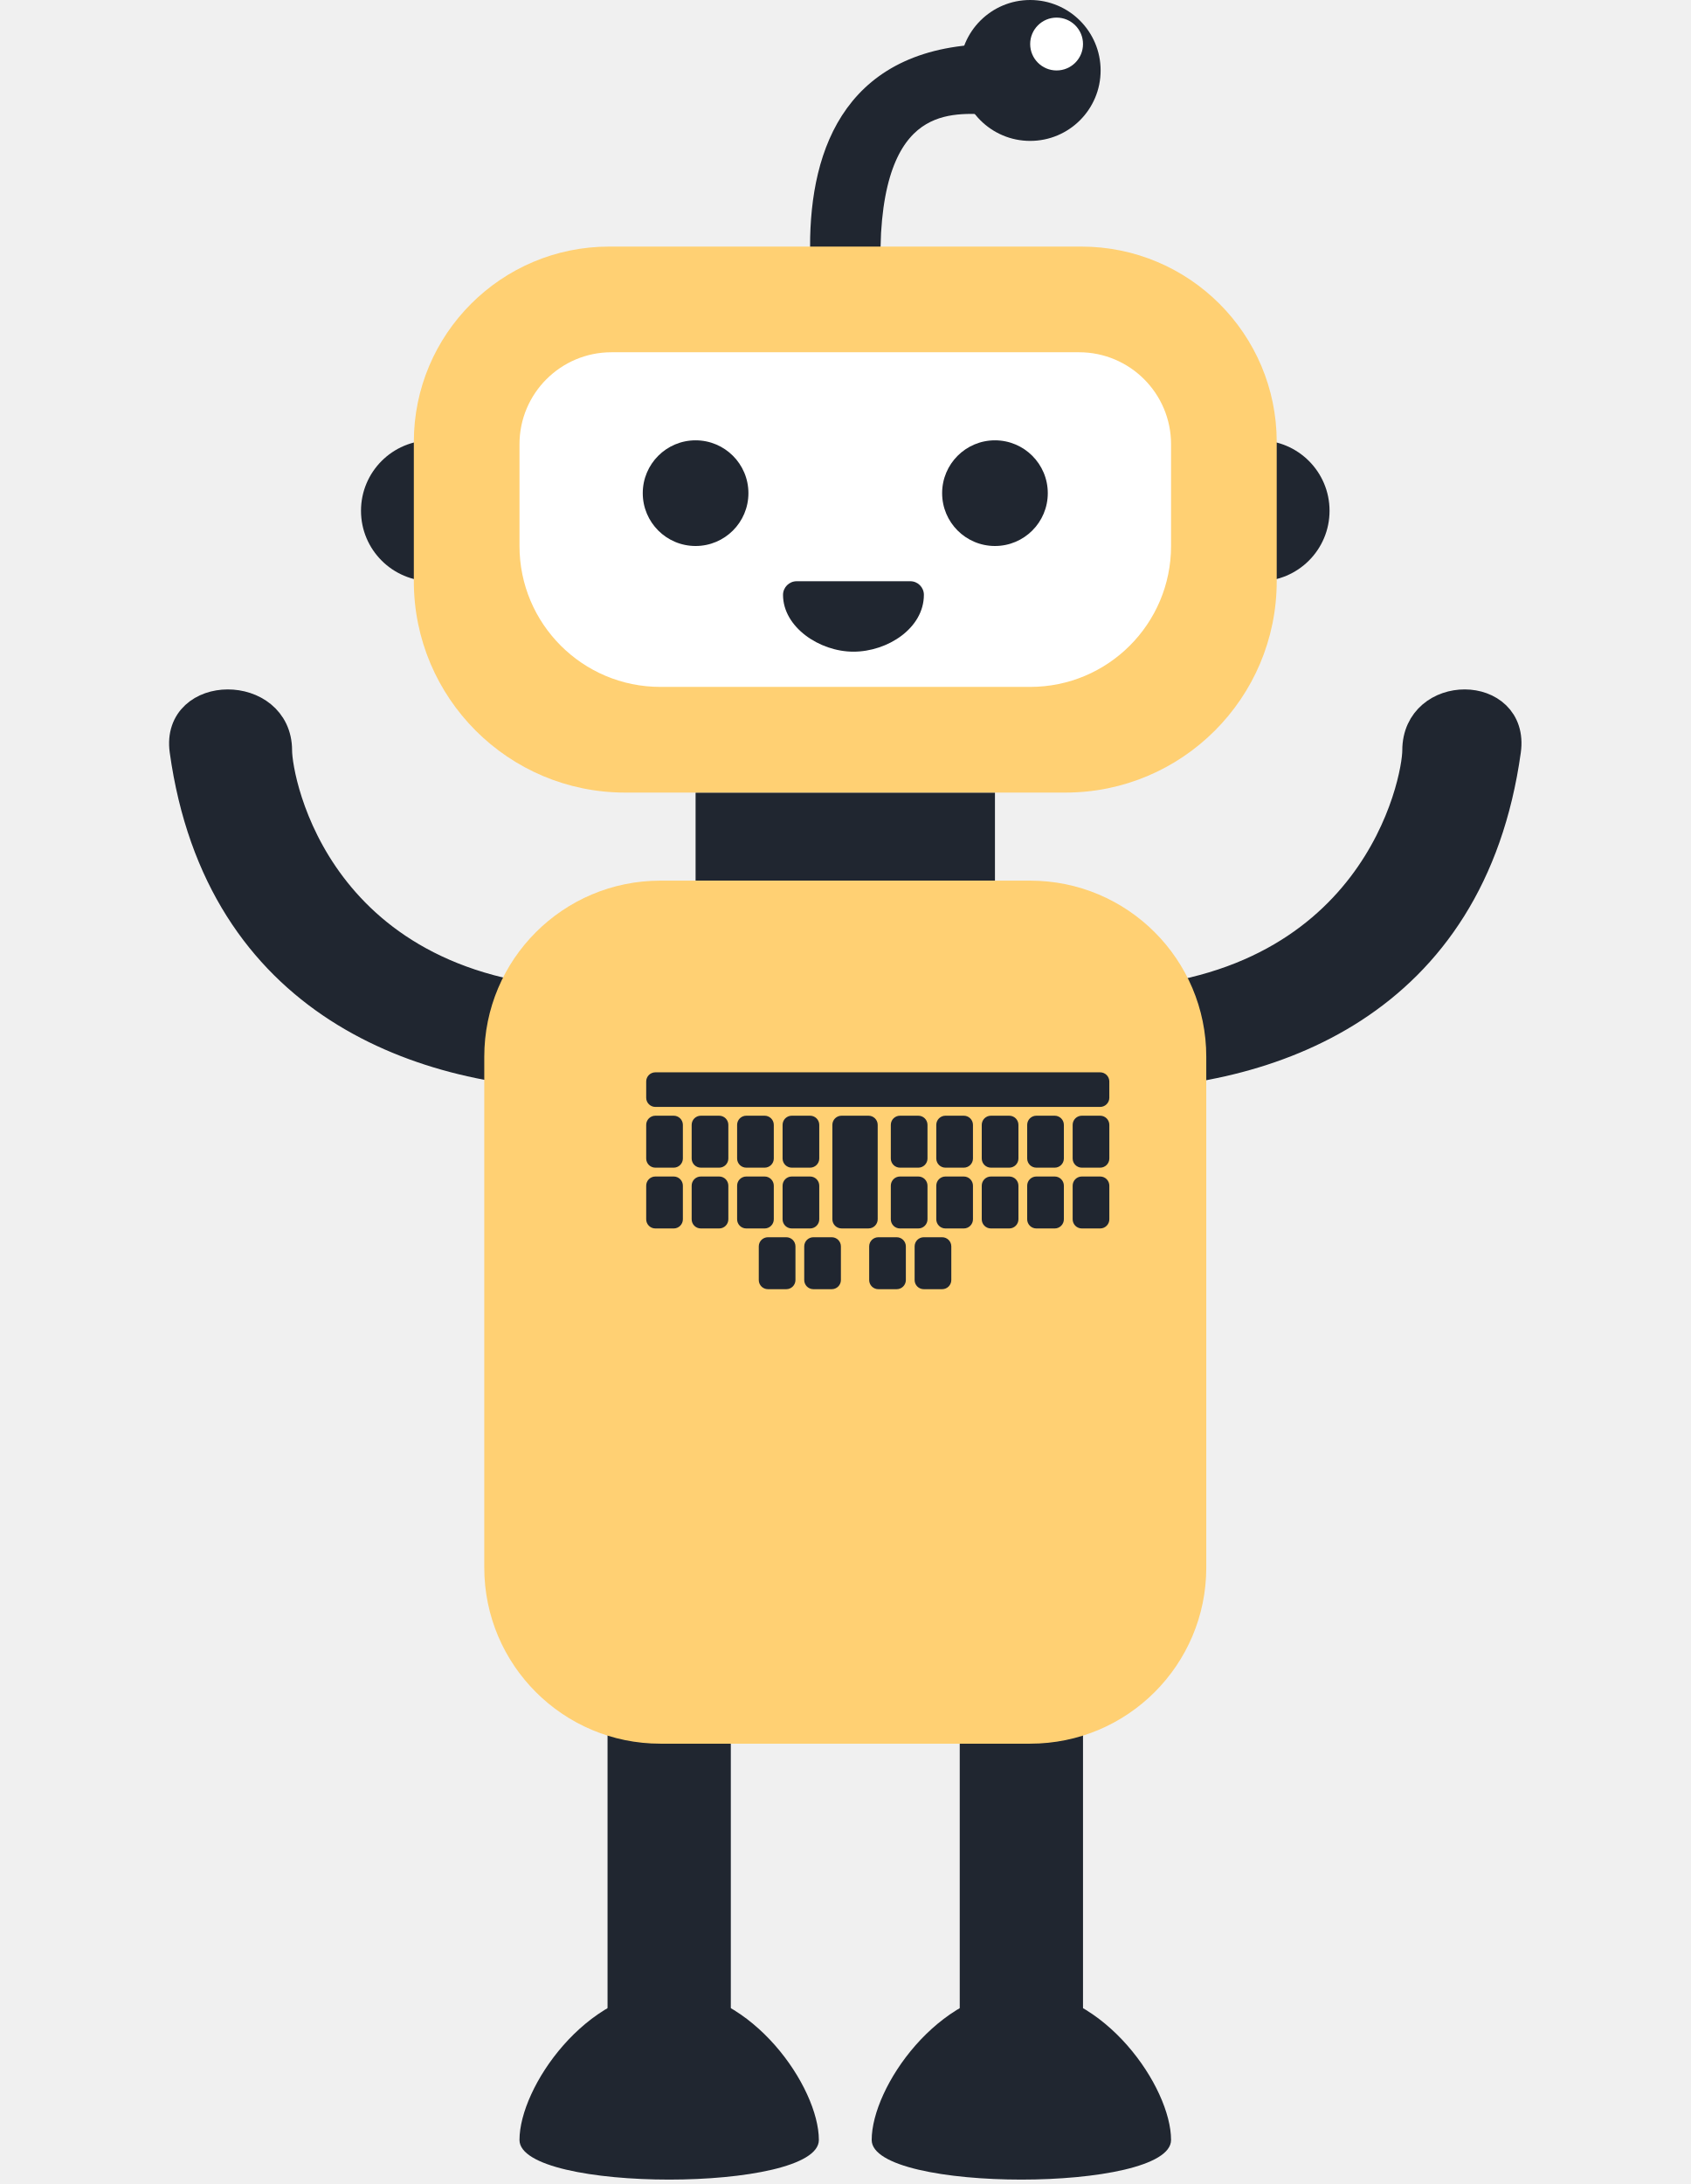
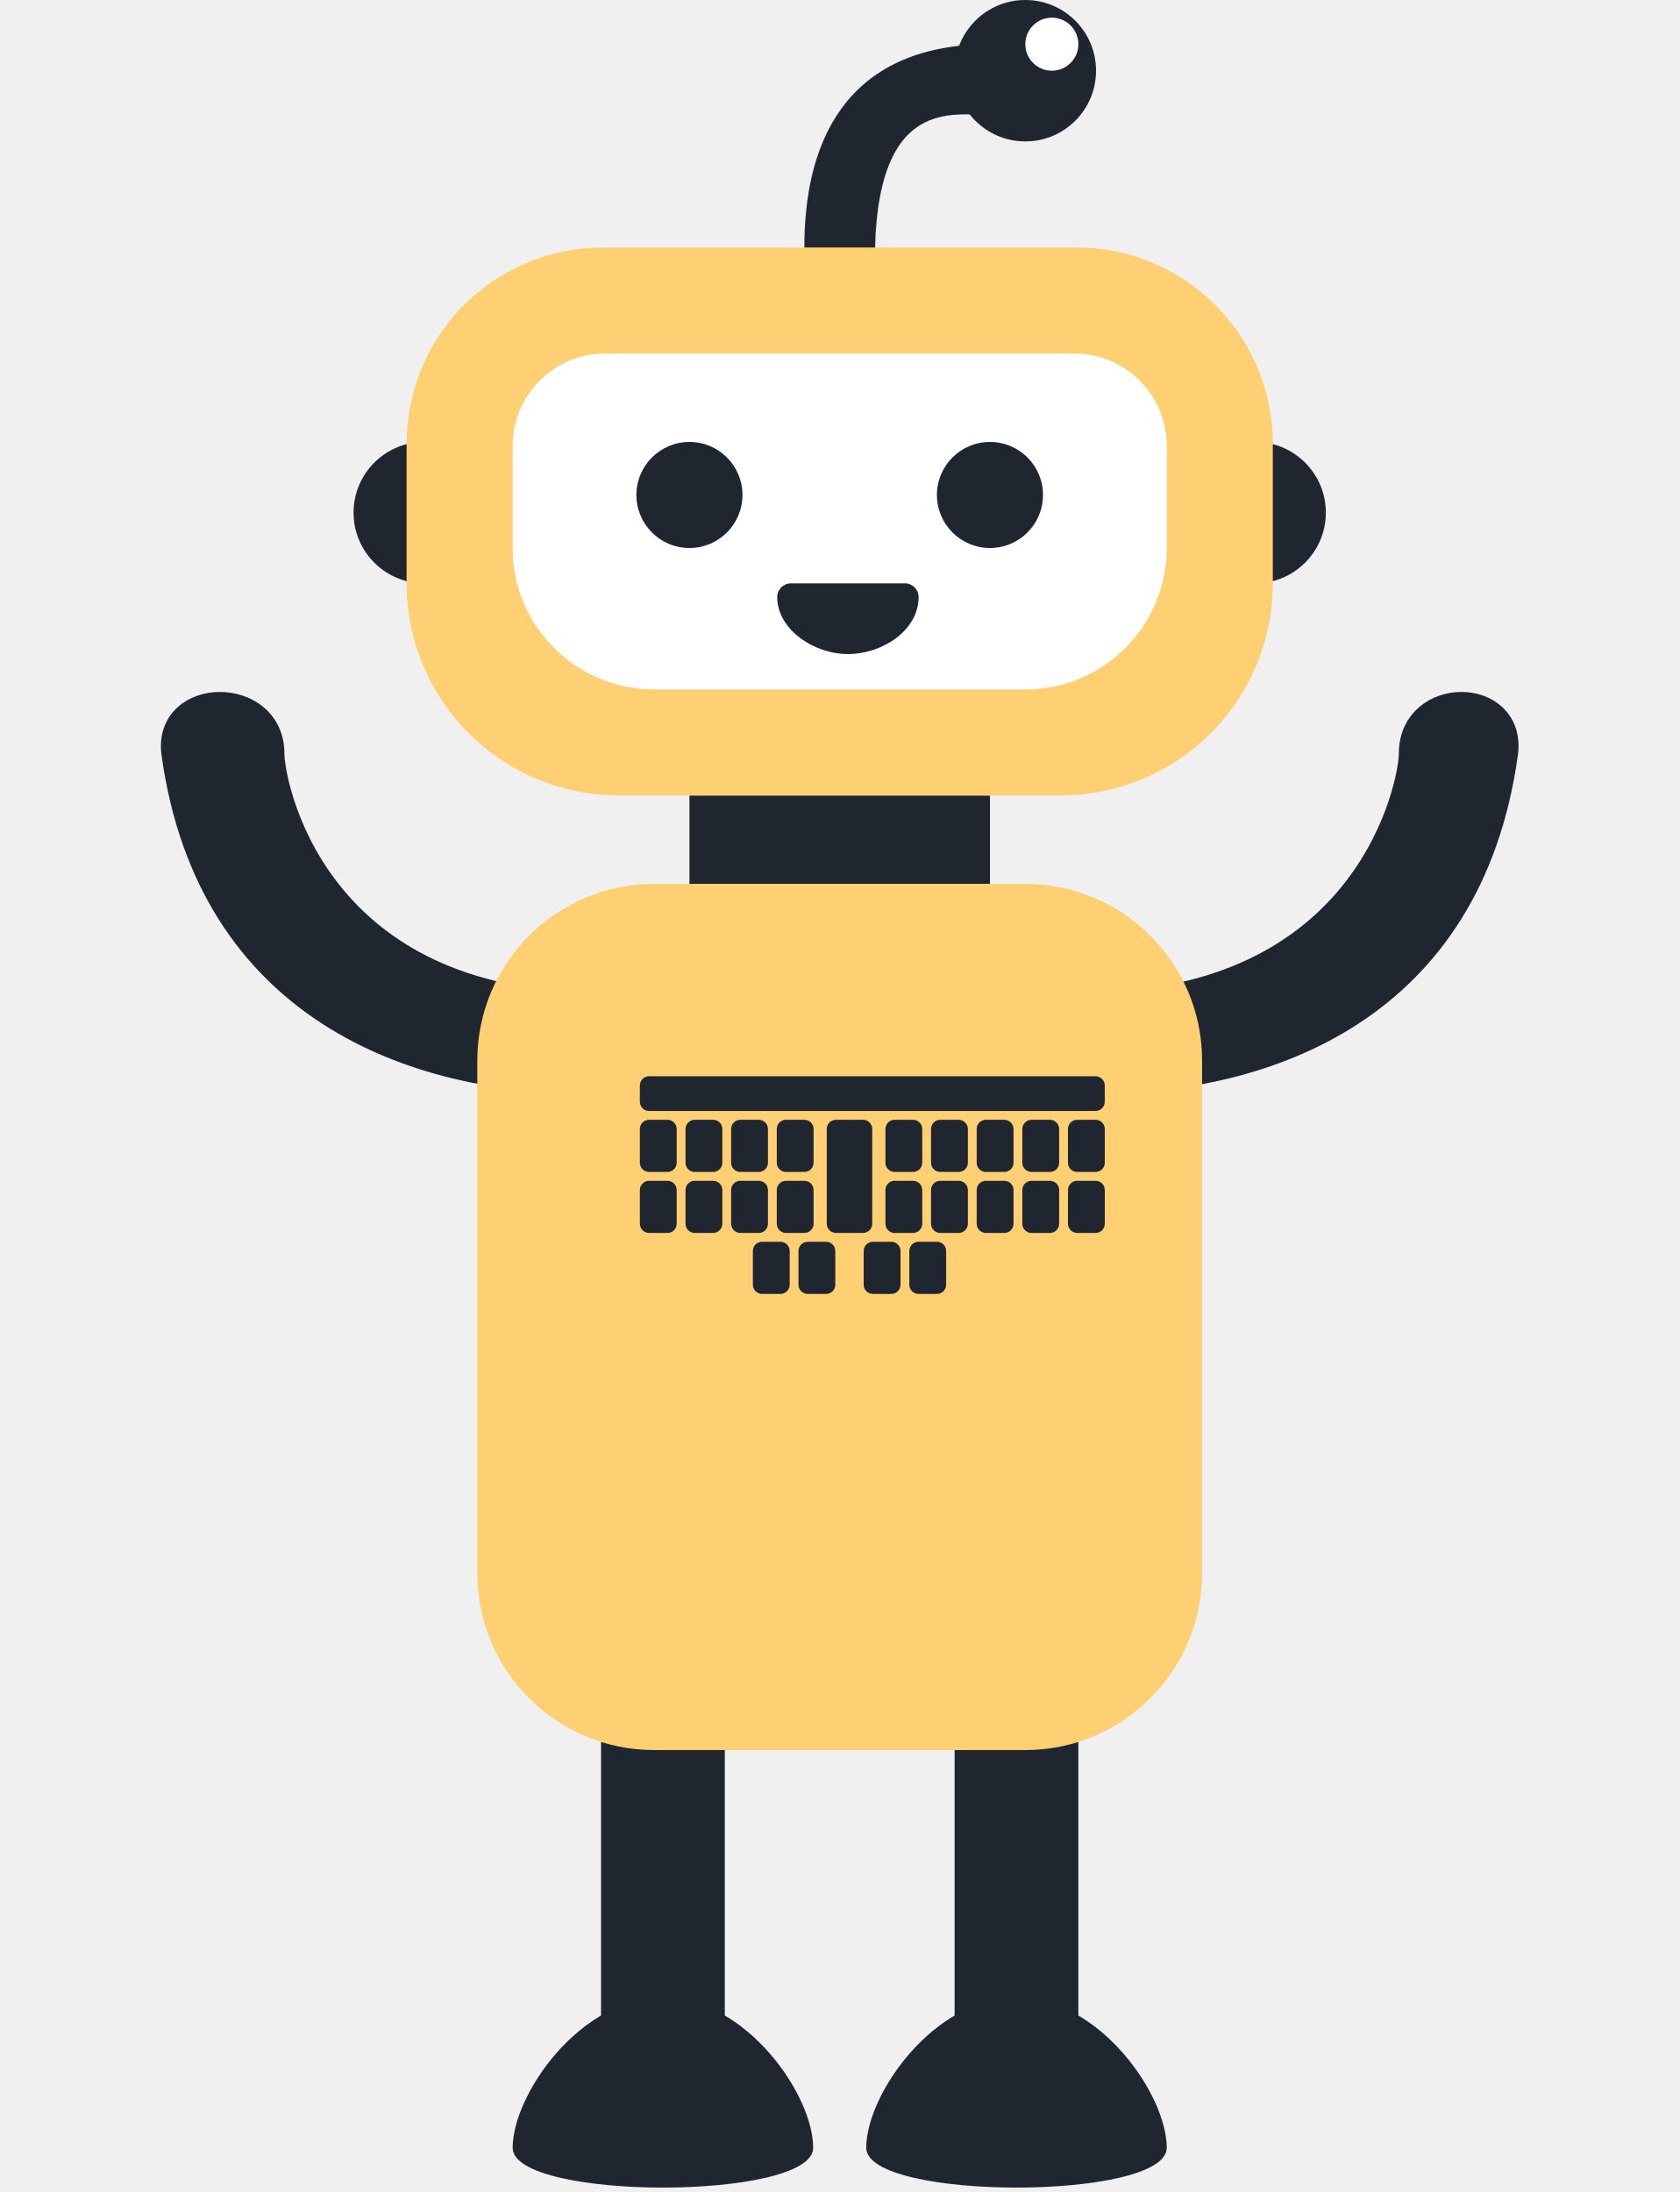
- <svg xmlns="http://www.w3.org/2000/svg" width="96" height="124" viewBox="0 0 96 124" fill="none">
-   <path d="M10.5 42.609C12.5 57 24.065 61 33.63 61L33.63 57C17.978 56.626 15.717 44.372 15.717 42.609C15.717 39.13 10.021 39.164 10.5 42.609Z" fill="#202630" stroke="#202630" stroke-width="1.739" />
-   <path d="M85.5 42.609C83.5 57 72.065 61 62.5 61L62.5 57C78.152 56.626 80.5 44.372 80.5 42.609C80.5 39.13 85.979 39.163 85.5 42.609Z" fill="#202630" stroke="#202630" stroke-width="1.739" />
-   <rect x="34.5" y="98" width="7" height="21" fill="#202630" />
-   <rect x="54.5" y="98" width="7" height="21" fill="#202630" />
-   <rect x="39.5" y="45" width="17" height="5" fill="#202630" />
-   <path d="M27.5 60C27.5 54.477 31.977 50 37.5 50H58.5C64.023 50 68.5 54.477 68.5 60V89C68.5 94.523 64.023 99 58.5 99H37.5C31.977 99 27.5 94.523 27.5 89V60Z" fill="#FFD073" />
-   <rect x="60.97" y="66.856" width="1.967" height="2.834" rx="0.463" fill="#202630" stroke="#202630" stroke-width="0.116" />
-   <rect x="60.97" y="63.404" width="1.967" height="2.834" rx="0.463" fill="#202630" stroke="#202630" stroke-width="0.116" />
-   <rect x="58.388" y="66.856" width="1.967" height="2.834" rx="0.463" fill="#202630" stroke="#202630" stroke-width="0.116" />
-   <rect x="58.388" y="63.404" width="1.967" height="2.834" rx="0.463" fill="#202630" stroke="#202630" stroke-width="0.116" />
-   <rect x="55.808" y="66.856" width="1.967" height="2.834" rx="0.463" fill="#202630" stroke="#202630" stroke-width="0.116" />
-   <rect x="55.808" y="63.404" width="1.967" height="2.834" rx="0.463" fill="#202630" stroke="#202630" stroke-width="0.116" />
-   <rect x="53.226" y="66.856" width="1.967" height="2.834" rx="0.463" fill="#202630" stroke="#202630" stroke-width="0.116" />
-   <rect x="53.226" y="63.404" width="1.967" height="2.834" rx="0.463" fill="#202630" stroke="#202630" stroke-width="0.116" />
-   <rect x="50.644" y="66.856" width="1.967" height="2.834" rx="0.463" fill="#202630" stroke="#202630" stroke-width="0.116" />
-   <rect x="50.644" y="63.404" width="1.967" height="2.834" rx="0.463" fill="#202630" stroke="#202630" stroke-width="0.116" />
-   <rect x="51.996" y="70.304" width="1.967" height="2.834" rx="0.463" fill="#202630" stroke="#202630" stroke-width="0.116" />
-   <rect x="49.415" y="70.304" width="1.967" height="2.834" rx="0.463" fill="#202630" stroke="#202630" stroke-width="0.116" />
-   <rect x="47.325" y="63.404" width="2.458" height="6.284" rx="0.463" fill="#202630" stroke="#202630" stroke-width="0.116" />
-   <rect x="45.727" y="70.304" width="1.967" height="2.834" rx="0.463" fill="#202630" stroke="#202630" stroke-width="0.116" />
-   <rect x="43.146" y="70.304" width="1.967" height="2.834" rx="0.463" fill="#202630" stroke="#202630" stroke-width="0.116" />
-   <rect x="44.498" y="66.856" width="1.967" height="2.834" rx="0.463" fill="#202630" stroke="#202630" stroke-width="0.116" />
-   <rect x="44.498" y="63.404" width="1.967" height="2.834" rx="0.463" fill="#202630" stroke="#202630" stroke-width="0.116" />
-   <rect x="41.916" y="66.856" width="1.967" height="2.834" rx="0.463" fill="#202630" stroke="#202630" stroke-width="0.116" />
-   <rect x="41.916" y="63.404" width="1.967" height="2.834" rx="0.463" fill="#202630" stroke="#202630" stroke-width="0.116" />
-   <rect x="39.335" y="66.856" width="1.967" height="2.834" rx="0.463" fill="#202630" stroke="#202630" stroke-width="0.116" />
-   <rect x="39.335" y="63.404" width="1.967" height="2.834" rx="0.463" fill="#202630" stroke="#202630" stroke-width="0.116" />
-   <rect x="36.753" y="66.856" width="1.967" height="2.834" rx="0.463" fill="#202630" stroke="#202630" stroke-width="0.116" />
-   <rect x="36.753" y="63.404" width="1.967" height="2.834" rx="0.463" fill="#202630" stroke="#202630" stroke-width="0.116" />
-   <rect x="36.753" y="60.941" width="26.183" height="1.848" rx="0.463" fill="#202630" stroke="#202630" stroke-width="0.116" />
-   <path d="M56.5 3C48.5 3 46.5 8.5 46.5 14H49.5C49.715 5 54.5 6 56.5 6V3Z" fill="#202630" stroke="#202630" />
-   <circle cx="58.5" cy="4" r="4" fill="#202630" />
-   <circle cx="60" cy="2.5" r="1.5" fill="white" />
-   <path d="M38 113C33.306 113 29.5 118.5 29.5 121.5C29.5 124.5 46.5 124.5 46.5 121.5C46.5 118.5 42.694 113 38 113Z" fill="#202630" />
-   <path d="M58 113C53.306 113 49.5 118.5 49.5 121.5C49.5 124.5 66.5 124.5 66.5 121.5C66.5 118.5 62.694 113 58 113Z" fill="#202630" />
-   <path d="M71.5 33C73.709 33 75.5 31.209 75.5 29C75.5 26.791 73.709 25 71.5 25V33Z" fill="#202630" />
-   <path d="M20.5 29C20.5 31.209 22.291 33 24.5 33V25C22.291 25 20.5 26.791 20.5 29Z" fill="#202630" />
-   <path d="M23.5 25.095C23.5 18.968 28.468 14 34.595 14H61.405C67.532 14 72.5 18.968 72.5 25.095V25.095V33C72.5 39.627 67.127 45 60.5 45H35.5C28.873 45 23.5 39.627 23.5 33V25.095V25.095Z" fill="#FFD073" />
-   <path d="M29.5 25.224C29.5 22.339 31.839 20 34.724 20H61.276C64.161 20 66.5 22.339 66.5 25.224V25.224V31C66.5 35.418 62.918 39 58.5 39H37.5C33.082 39 29.5 35.418 29.5 31V25.224V25.224Z" fill="white" />
-   <path d="M51.692 33L45.243 33C44.813 33 44.464 33.349 44.465 33.779C44.469 35.601 46.526 37 48.464 37C50.403 37 52.464 35.666 52.464 33.772C52.464 33.346 52.119 33 51.692 33Z" fill="#202630" />
-   <circle cx="39.5" cy="28" r="3" fill="#202630" />
-   <circle cx="56.5" cy="28" r="3" fill="#202630" />
+ <svg xmlns="http://www.w3.org/2000/svg" width="95" height="124" viewBox="0 0 95 124" fill="none">
+   <path d="M10 42.609C12 57 23.565 61 33.13 61L33.13 57C17.478 56.626 15.217 44.372 15.217 42.609C15.217 39.13 9.521 39.164 10 42.609Z" fill="#202630" stroke="#202630" stroke-width="1.739" />
+   <path d="M85 42.609C83 57 71.565 61 62 61L62 57C77.652 56.626 80 44.372 80 42.609C80 39.13 85.479 39.163 85 42.609Z" fill="#202630" stroke="#202630" stroke-width="1.739" />
+   <rect x="34" y="98" width="7" height="21" fill="#202630" />
+   <rect x="54" y="98" width="7" height="21" fill="#202630" />
+   <rect x="39" y="45" width="17" height="5" fill="#202630" />
+   <path d="M27 60C27 54.477 31.477 50 37 50H58C63.523 50 68 54.477 68 60V89C68 94.523 63.523 99 58 99H37C31.477 99 27 94.523 27 89V60Z" fill="#FFD073" />
+   <rect x="60.47" y="66.855" width="1.967" height="2.834" rx="0.463" fill="#202630" stroke="#202630" stroke-width="0.116" />
+   <rect x="60.47" y="63.404" width="1.967" height="2.834" rx="0.463" fill="#202630" stroke="#202630" stroke-width="0.116" />
+   <rect x="57.888" y="66.855" width="1.967" height="2.834" rx="0.463" fill="#202630" stroke="#202630" stroke-width="0.116" />
+   <rect x="57.888" y="63.404" width="1.967" height="2.834" rx="0.463" fill="#202630" stroke="#202630" stroke-width="0.116" />
+   <rect x="55.307" y="66.855" width="1.967" height="2.834" rx="0.463" fill="#202630" stroke="#202630" stroke-width="0.116" />
+   <rect x="55.307" y="63.404" width="1.967" height="2.834" rx="0.463" fill="#202630" stroke="#202630" stroke-width="0.116" />
+   <rect x="52.725" y="66.855" width="1.967" height="2.834" rx="0.463" fill="#202630" stroke="#202630" stroke-width="0.116" />
+   <rect x="52.725" y="63.404" width="1.967" height="2.834" rx="0.463" fill="#202630" stroke="#202630" stroke-width="0.116" />
+   <rect x="50.144" y="66.855" width="1.967" height="2.834" rx="0.463" fill="#202630" stroke="#202630" stroke-width="0.116" />
+   <rect x="50.144" y="63.404" width="1.967" height="2.834" rx="0.463" fill="#202630" stroke="#202630" stroke-width="0.116" />
+   <rect x="51.496" y="70.304" width="1.967" height="2.834" rx="0.463" fill="#202630" stroke="#202630" stroke-width="0.116" />
+   <rect x="48.915" y="70.304" width="1.967" height="2.834" rx="0.463" fill="#202630" stroke="#202630" stroke-width="0.116" />
+   <rect x="46.825" y="63.404" width="2.458" height="6.284" rx="0.463" fill="#202630" stroke="#202630" stroke-width="0.116" />
+   <rect x="45.226" y="70.304" width="1.967" height="2.834" rx="0.463" fill="#202630" stroke="#202630" stroke-width="0.116" />
+   <rect x="42.646" y="70.304" width="1.967" height="2.834" rx="0.463" fill="#202630" stroke="#202630" stroke-width="0.116" />
+   <rect x="43.998" y="66.855" width="1.967" height="2.834" rx="0.463" fill="#202630" stroke="#202630" stroke-width="0.116" />
+   <rect x="43.998" y="63.404" width="1.967" height="2.834" rx="0.463" fill="#202630" stroke="#202630" stroke-width="0.116" />
+   <rect x="41.416" y="66.855" width="1.967" height="2.834" rx="0.463" fill="#202630" stroke="#202630" stroke-width="0.116" />
+   <rect x="41.416" y="63.404" width="1.967" height="2.834" rx="0.463" fill="#202630" stroke="#202630" stroke-width="0.116" />
+   <rect x="38.836" y="66.855" width="1.967" height="2.834" rx="0.463" fill="#202630" stroke="#202630" stroke-width="0.116" />
+   <rect x="38.836" y="63.404" width="1.967" height="2.834" rx="0.463" fill="#202630" stroke="#202630" stroke-width="0.116" />
+   <rect x="36.254" y="66.855" width="1.967" height="2.834" rx="0.463" fill="#202630" stroke="#202630" stroke-width="0.116" />
+   <rect x="36.254" y="63.404" width="1.967" height="2.834" rx="0.463" fill="#202630" stroke="#202630" stroke-width="0.116" />
+   <rect x="36.253" y="60.941" width="26.183" height="1.848" rx="0.463" fill="#202630" stroke="#202630" stroke-width="0.116" />
+   <path d="M56 3C48 3 46 8.5 46 14H49C49.215 5 54 6 56 6V3Z" fill="#202630" stroke="#202630" />
+   <circle cx="58" cy="4" r="4" fill="#202630" />
+   <circle cx="59.5" cy="2.5" r="1.5" fill="white" />
+   <path d="M37.5 113C32.806 113 29 118.5 29 121.5C29 124.5 46 124.5 46 121.5C46 118.5 42.194 113 37.5 113Z" fill="#202630" />
+   <path d="M57.5 113C52.806 113 49 118.5 49 121.5C49 124.5 66 124.5 66 121.5C66 118.5 62.194 113 57.5 113Z" fill="#202630" />
+   <path d="M71 33C73.209 33 75 31.209 75 29C75 26.791 73.209 25 71 25V33Z" fill="#202630" />
+   <path d="M20 29C20 31.209 21.791 33 24 33V25C21.791 25 20 26.791 20 29Z" fill="#202630" />
+   <path d="M23 25.095C23 18.968 27.968 14 34.095 14H60.905C67.032 14 72 18.968 72 25.095V33C72 39.627 66.627 45 60 45H35C28.373 45 23 39.627 23 33V25.095Z" fill="#FFD073" />
+   <path d="M29 25.224C29 22.339 31.339 20 34.224 20H60.776C63.661 20 66 22.339 66 25.224V31C66 35.418 62.418 39 58 39H37C32.582 39 29 35.418 29 31V25.224Z" fill="white" />
+   <path d="M51.192 33L44.743 33C44.313 33 43.964 33.349 43.965 33.779C43.969 35.601 46.026 37 47.964 37C49.903 37 51.964 35.666 51.964 33.772C51.964 33.346 51.619 33 51.192 33Z" fill="#202630" />
+   <circle cx="39" cy="28" r="3" fill="#202630" />
+   <circle cx="56" cy="28" r="3" fill="#202630" />
</svg>
